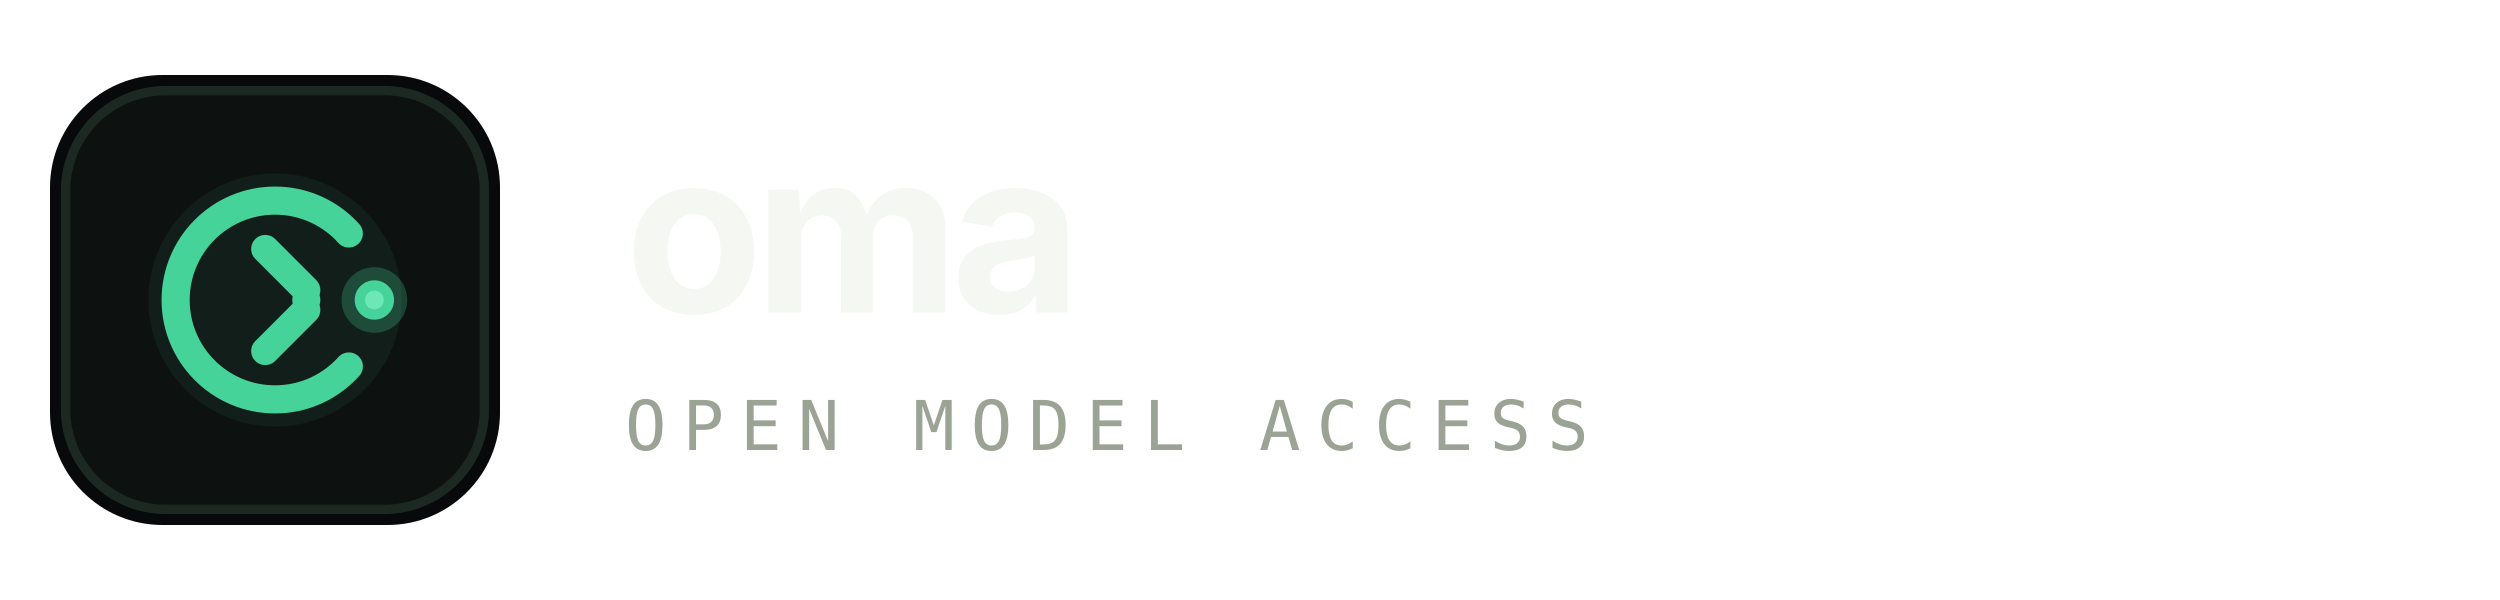
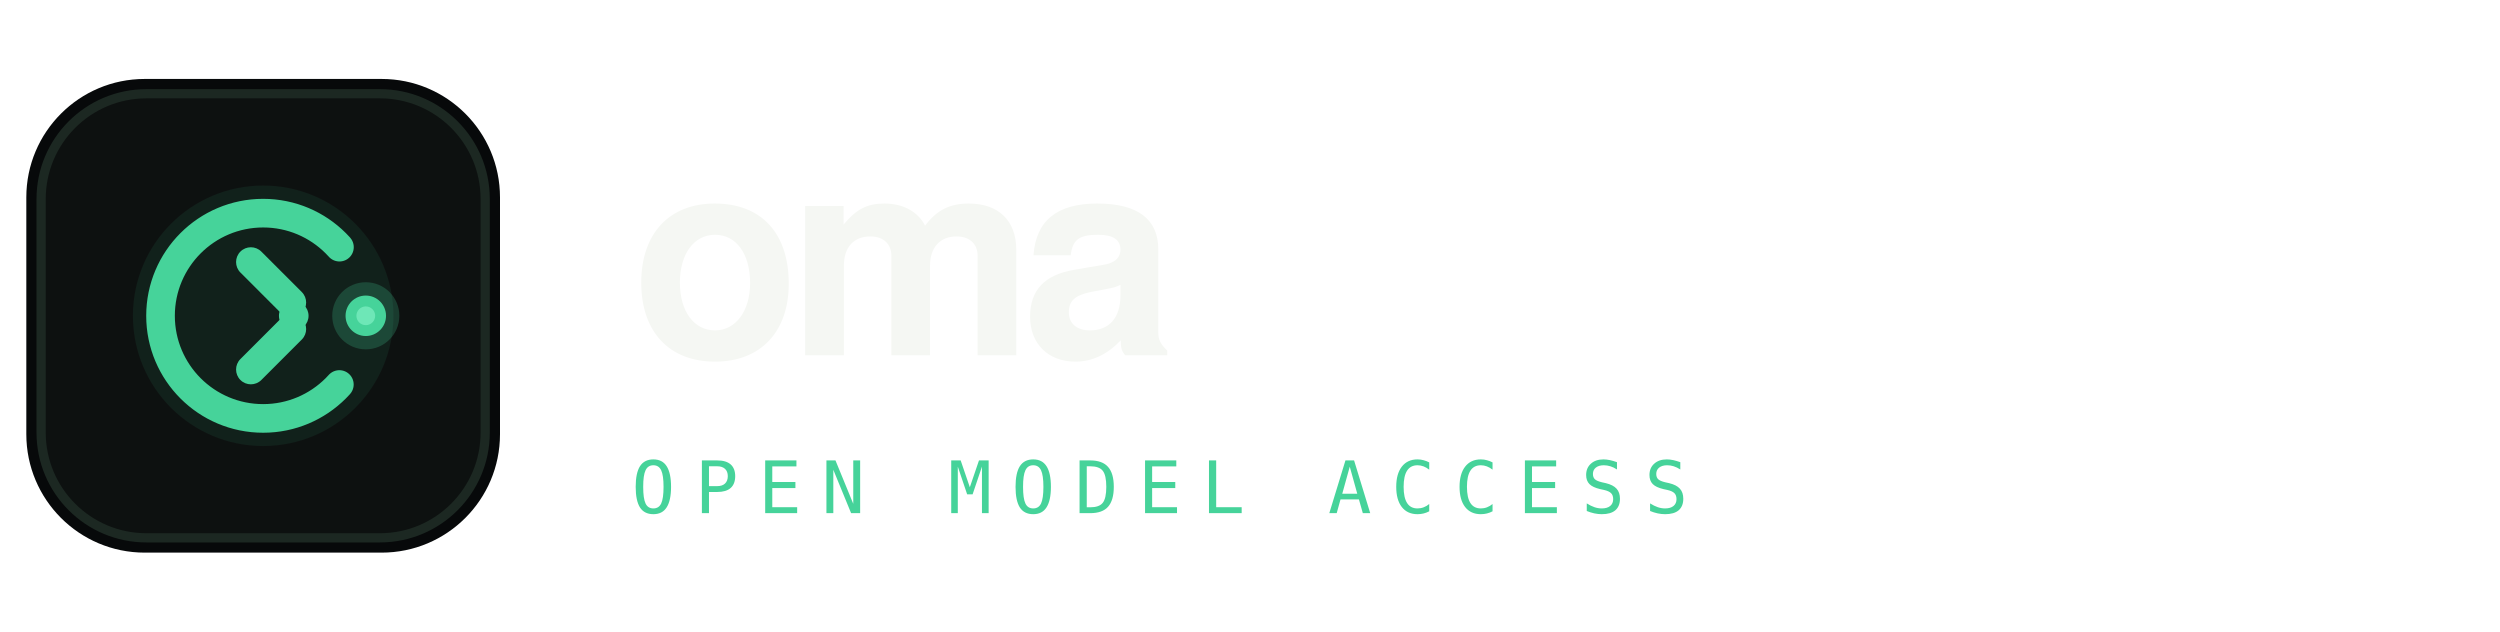
- <svg xmlns="http://www.w3.org/2000/svg" width="400" height="96" viewBox="0 0 400 96" fill="none">
-   <g transform="translate(8 12)">
+ <svg xmlns="http://www.w3.org/2000/svg" viewBox="0 0 380 96" fill="none">
+   <g transform="translate(4 12)">
    <rect width="72" height="72" rx="18" fill="#07090a" />
-     <rect x="2.5" y="2.5" width="67" height="67" rx="16" fill="#0d1110" stroke="#1c2822" stroke-width="1.5" />
+     <rect x="2.25" y="2.25" width="67.5" height="67.5" rx="16" fill="#0d1110" stroke="#1c2822" stroke-width="1.4" />
    <g transform="translate(12 12) scale(1.5)">
-       <circle cx="16" cy="16" r="13.5" fill="#46d39a" opacity="0.07" />
-       <circle cx="16" cy="16" r="10.6" stroke="#46d39a" stroke-width="3" stroke-linecap="round" stroke-dasharray="51.06 15.54" stroke-dashoffset="-7.77" />
-       <rect x="11.2" y="14.5" width="9.2" height="3" rx="1.5" fill="#46d39a" transform="rotate(45 20.4 16)" />
-       <rect x="11.2" y="14.5" width="9.2" height="3" rx="1.5" fill="#46d39a" transform="rotate(-45 20.4 16)" />
-       <circle cx="19.34" cy="16" r="1.5" fill="#46d39a" />
-       <circle cx="26.6" cy="16" r="3.5" fill="#46d39a" opacity="0.25" />
-       <circle cx="26.6" cy="16" r="2.1" fill="#46d39a" />
-       <circle cx="26.6" cy="16" r="1" fill="#6ee7b7" />
+       <circle cx="16" cy="16" r="13.2" fill="#46d39a" opacity="0.08" />
+       <circle cx="16" cy="16" r="10.4" stroke="#46d39a" stroke-width="2.9" stroke-linecap="round" stroke-dasharray="50.1 15.25" stroke-dashoffset="-7.63" />
+       <rect x="11" y="14.5" width="8.8" height="3" rx="1.5" fill="#46d39a" transform="rotate(45 20.2 16)" />
+       <rect x="11" y="14.5" width="8.8" height="3" rx="1.5" fill="#46d39a" transform="rotate(-45 20.2 16)" />
+       <circle cx="19.1" cy="16" r="1.5" fill="#46d39a" />
+       <circle cx="26.4" cy="16" r="3.4" fill="#46d39a" opacity="0.22" />
+       <circle cx="26.4" cy="16" r="2.05" fill="#46d39a" />
+       <circle cx="26.4" cy="16" r="0.95" fill="#6ee7b7" />
    </g>
  </g>
-   <text x="100" y="50" font-family="ui-sans-serif, system-ui, -apple-system, sans-serif" font-weight="700" font-size="36" fill="#f5f7f3" letter-spacing="-1.4">oma</text>
-   <text x="100" y="72" font-family="ui-monospace, SFMono-Regular, Menlo, monospace" font-weight="500" font-size="11" fill="#9aa394" letter-spacing="2.6">OPEN MODEL ACCESS</text>
+   <text x="96" y="54" font-family="ui-sans-serif, system-ui, -apple-system, BlinkMacSystemFont, 'Segoe UI', Helvetica, Arial, sans-serif" font-weight="600" font-size="42" fill="#f5f7f3" letter-spacing="-1.8">oma</text>
+   <text x="96" y="78" font-family="ui-monospace, SFMono-Regular, Menlo, Monaco, Consolas, monospace" font-weight="500" font-size="11" fill="#46d39a" letter-spacing="3">OPEN MODEL ACCESS</text>
</svg>
